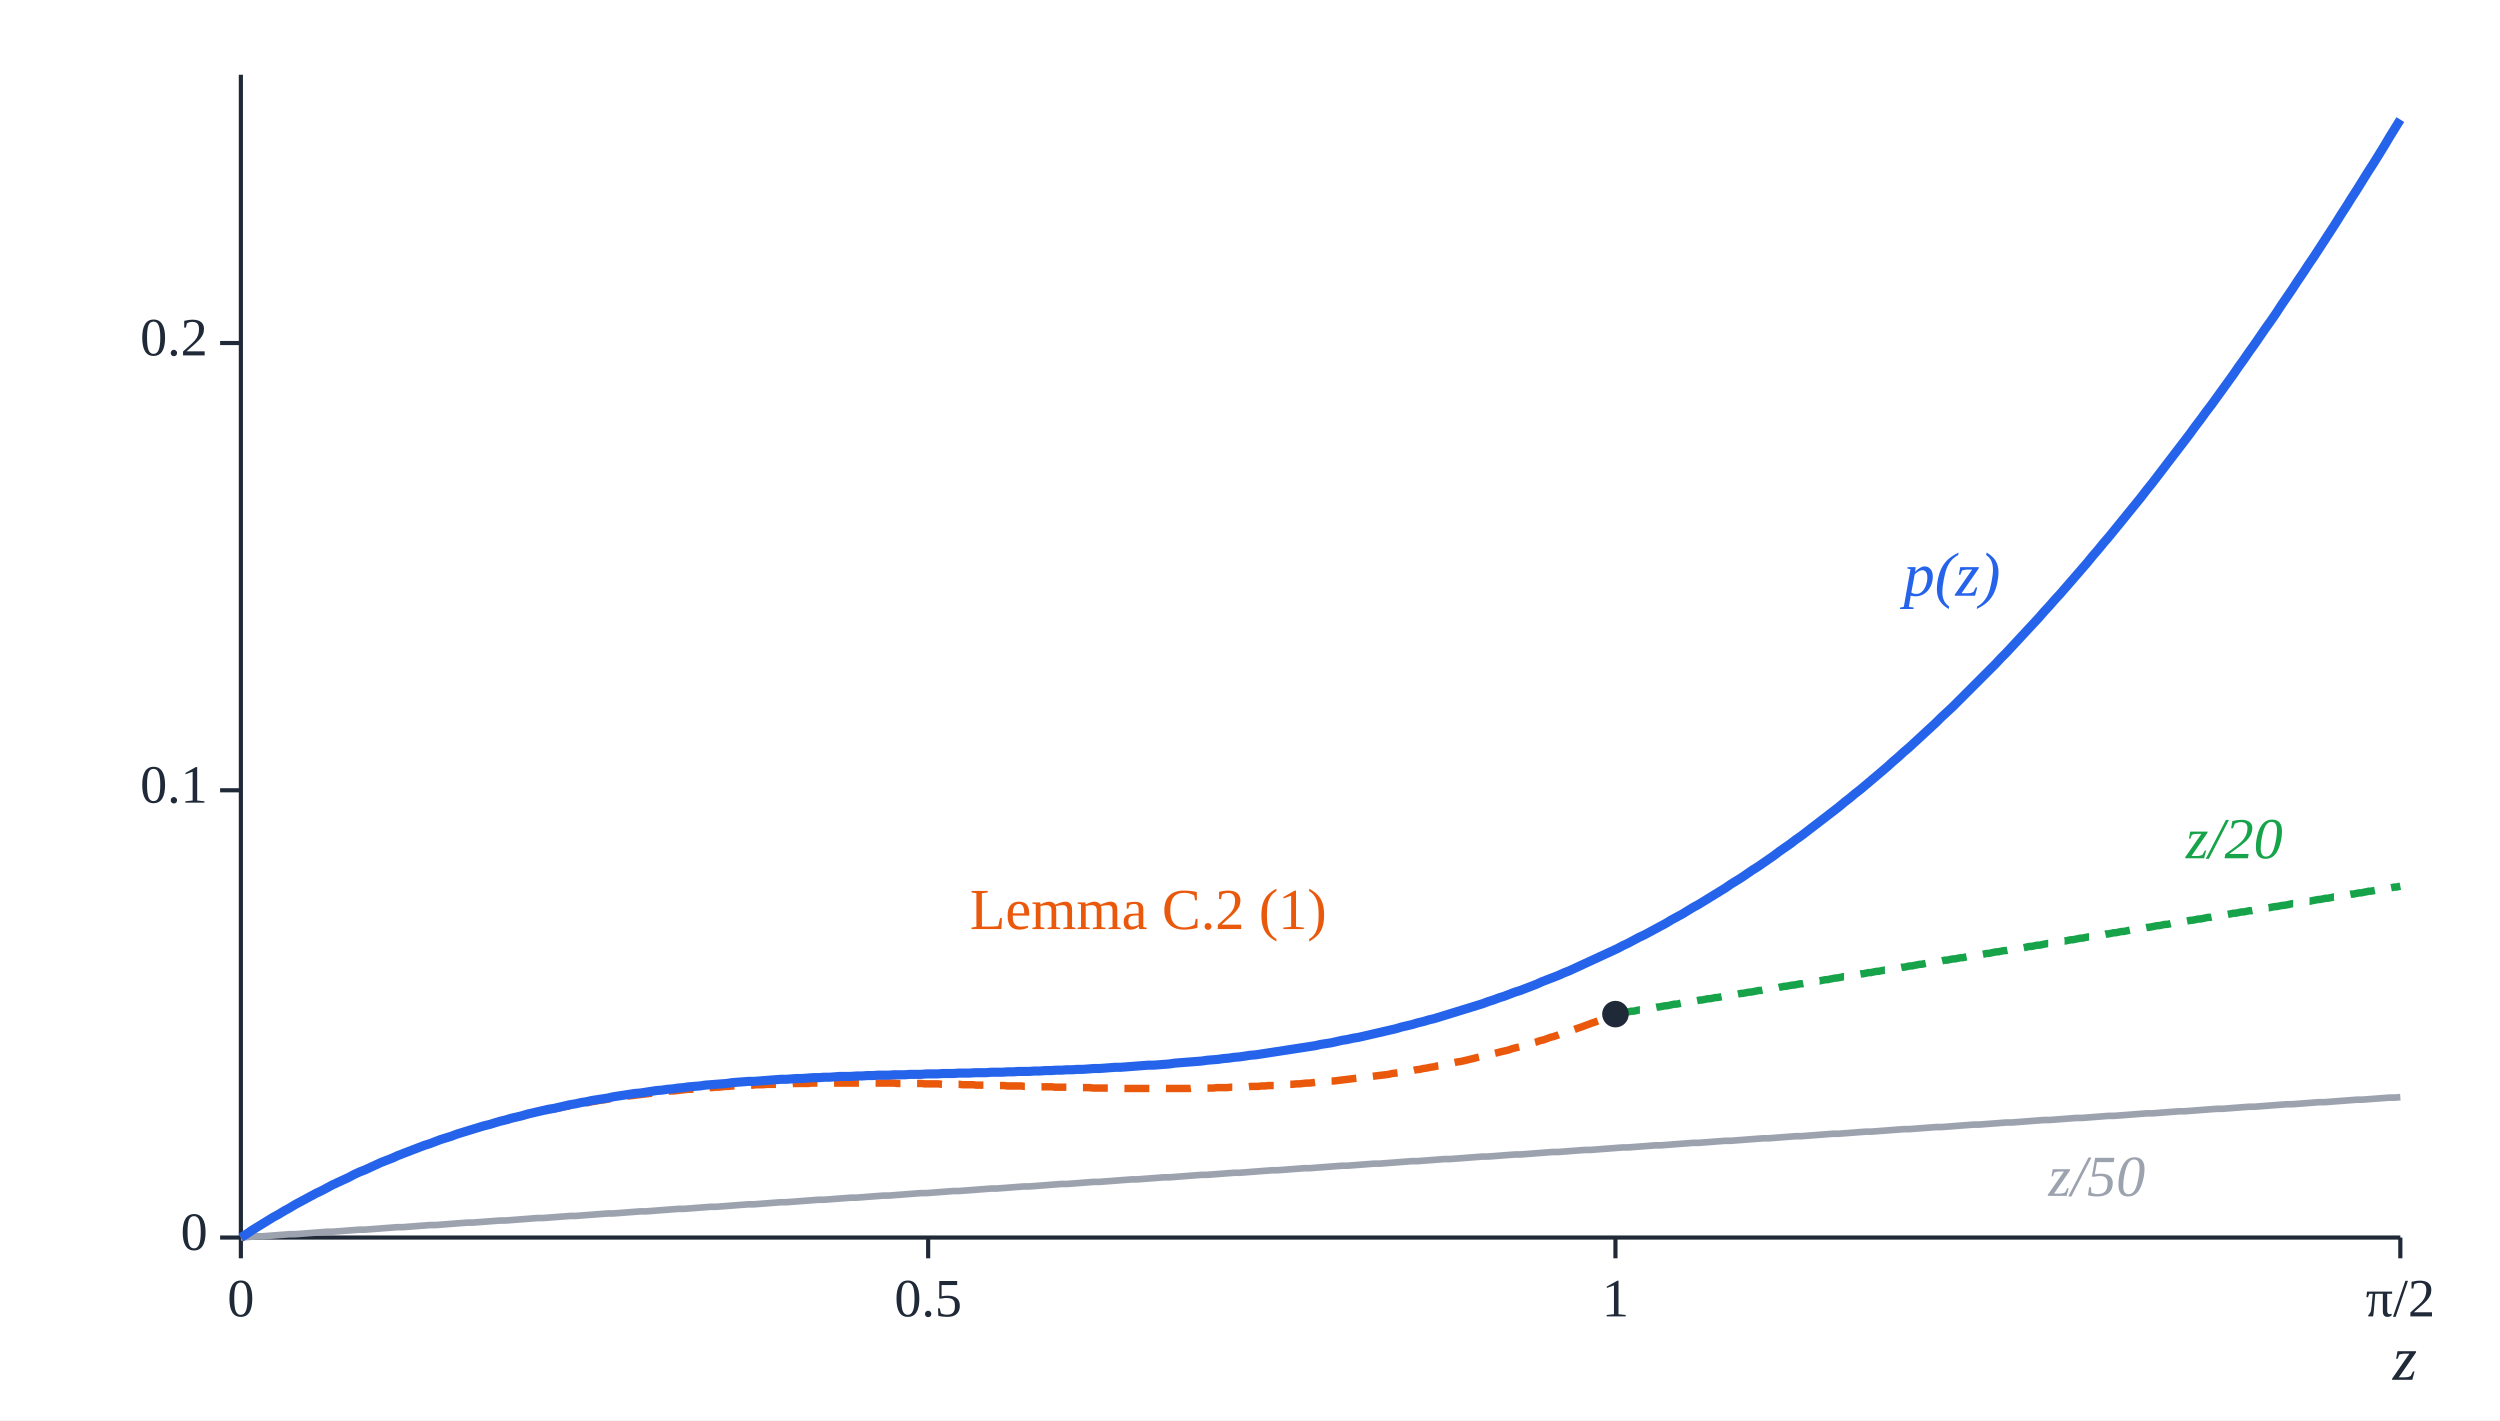
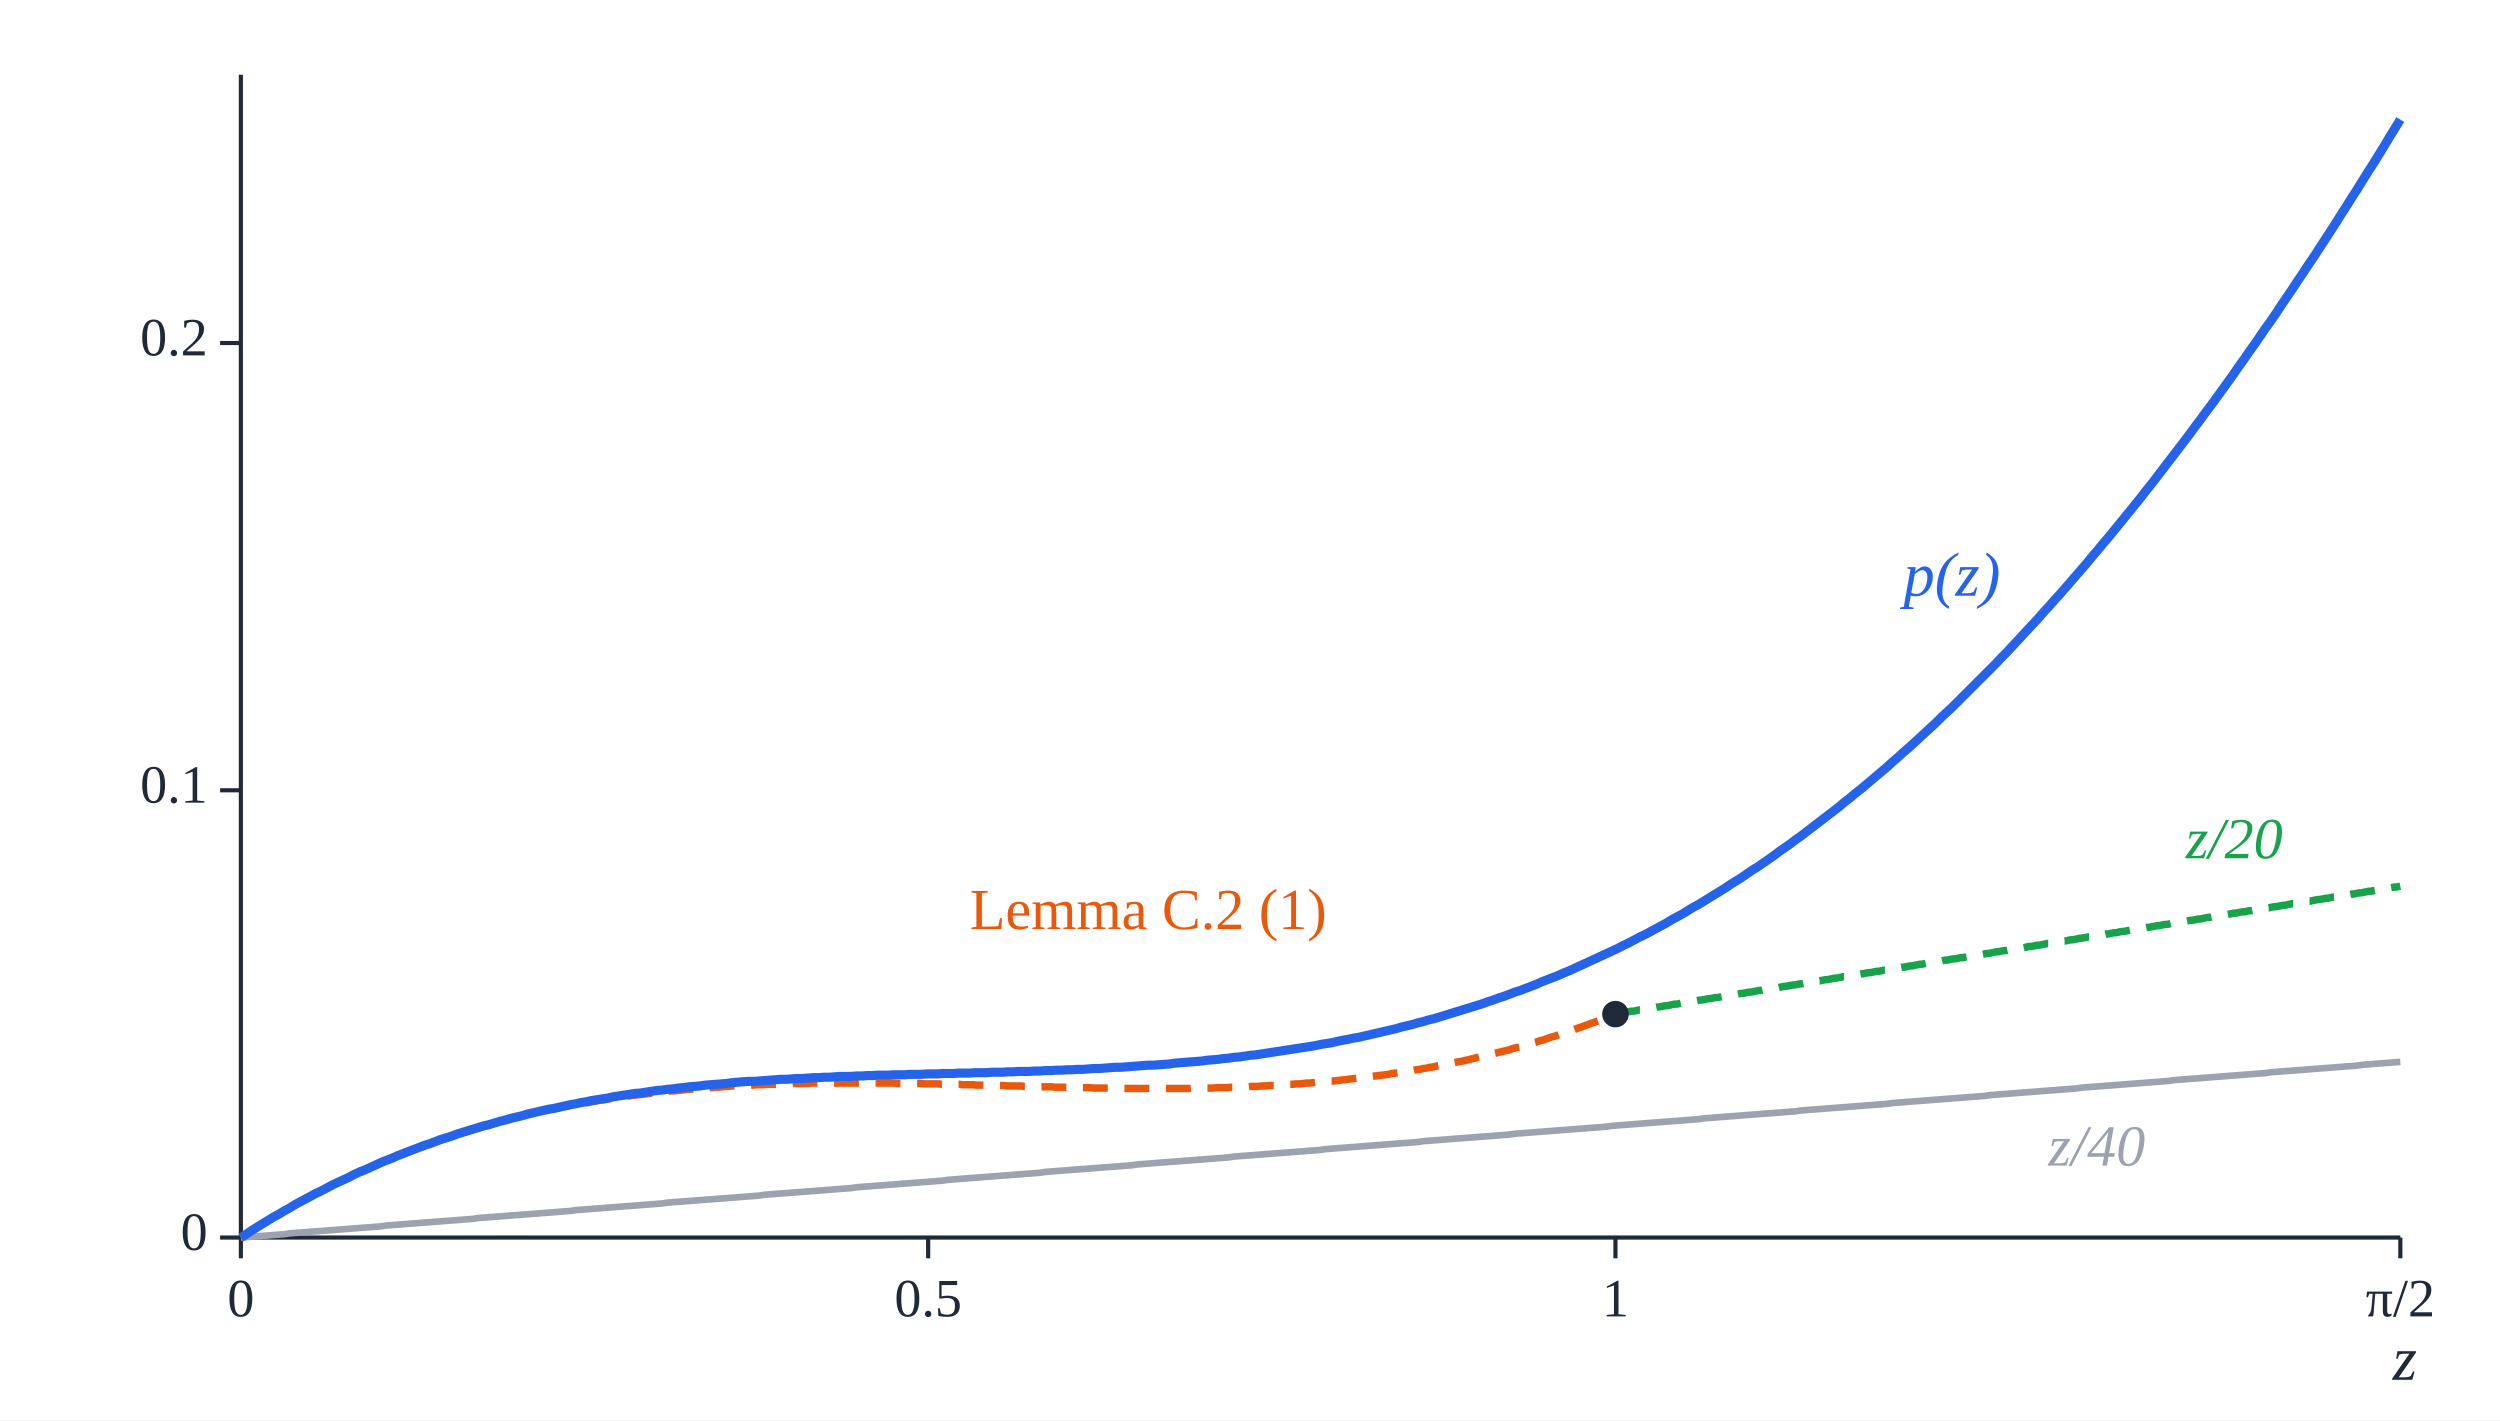
- <svg xmlns="http://www.w3.org/2000/svg" width="602" height="342" viewBox="0 0 602 342" role="img" aria-label="The turn profile p above the line z/50, with the lower bounds of the proof: the bound of part (1) on [0, 1] and the line z/20 on [1, pi/2], which meet at z = 1">
+ <svg xmlns="http://www.w3.org/2000/svg" width="602" height="342" viewBox="0 0 602 342" role="img" aria-label="The turn profile p above the line z/40, with the lower bounds of the proof: the bound of part (1) on [0, 1] and the line z/20 on [1, pi/2], which meet at z = 1">
  <defs>
    <marker id="arrow" viewBox="0 0 10 10" refX="9" refY="5" markerUnits="userSpaceOnUse" markerWidth="11" markerHeight="11" orient="auto-start-reverse">
      <path d="M 0 0 L 10 5 L 0 10 z" fill="#1f2937" />
    </marker>
  </defs>
  <rect width="100%" height="100%" fill="#ffffff" />
  <line x1="58.0" y1="298.0" x2="578.0" y2="298.0" stroke="#1f2937" stroke-width="1" />
  <line x1="58.0" y1="298.0" x2="58.0" y2="18.0" stroke="#1f2937" stroke-width="1" />
  <line x1="58.0" y1="298.0" x2="58.0" y2="303.0" stroke="#1f2937" stroke-width="1" />
  <text x="58.0" y="314.0" font-size="13" font-family="Georgia, 'Times New Roman', serif" fill="#1f2937" text-anchor="middle" dominant-baseline="middle">0</text>
  <line x1="223.5" y1="298.0" x2="223.5" y2="303.0" stroke="#1f2937" stroke-width="1" />
  <text x="223.5" y="314.0" font-size="13" font-family="Georgia, 'Times New Roman', serif" fill="#1f2937" text-anchor="middle" dominant-baseline="middle">0.5</text>
  <line x1="389.0" y1="298.0" x2="389.0" y2="303.0" stroke="#1f2937" stroke-width="1" />
  <text x="389.0" y="314.0" font-size="13" font-family="Georgia, 'Times New Roman', serif" fill="#1f2937" text-anchor="middle" dominant-baseline="middle">1</text>
  <line x1="578.0" y1="298.0" x2="578.0" y2="303.0" stroke="#1f2937" stroke-width="1" />
  <text x="578.0" y="314.0" font-size="13" font-family="Georgia, 'Times New Roman', serif" fill="#1f2937" text-anchor="middle" dominant-baseline="middle">π/2</text>
  <line x1="58.0" y1="298.0" x2="53.0" y2="298.0" stroke="#1f2937" stroke-width="1" />
  <text x="50.0" y="298.0" font-size="13" font-family="Georgia, 'Times New Roman', serif" fill="#1f2937" text-anchor="end" dominant-baseline="middle">0</text>
  <line x1="58.0" y1="190.3" x2="53.0" y2="190.3" stroke="#1f2937" stroke-width="1" />
  <text x="50.0" y="190.3" font-size="13" font-family="Georgia, 'Times New Roman', serif" fill="#1f2937" text-anchor="end" dominant-baseline="middle">0.1</text>
  <line x1="58.0" y1="82.6" x2="53.0" y2="82.6" stroke="#1f2937" stroke-width="1" />
  <text x="50.0" y="82.6" font-size="13" font-family="Georgia, 'Times New Roman', serif" fill="#1f2937" text-anchor="end" dominant-baseline="middle">0.2</text>
  <text x="582.0" y="328.0" font-size="15" font-family="Georgia, 'Times New Roman', serif" fill="#1f2937" text-anchor="end" dominant-baseline="middle" font-style="italic">z</text>
-   <polyline points="58.0,298.0 59.3,297.9 60.6,297.8 61.9,297.7 63.2,297.7 64.5,297.6 65.8,297.5 67.1,297.4 68.4,297.3 69.7,297.2 71.0,297.2 72.3,297.1 73.6,297.0 74.9,296.9 76.2,296.8 77.5,296.7 78.8,296.6 80.1,296.6 81.4,296.5 82.7,296.4 84.0,296.3 85.3,296.2 86.6,296.1 87.9,296.1 89.2,296.0 90.5,295.9 91.8,295.8 93.1,295.7 94.4,295.6 95.7,295.5 97.0,295.5 98.3,295.4 99.6,295.3 100.9,295.2 102.2,295.1 103.5,295.0 104.8,295.0 106.1,294.9 107.4,294.8 108.7,294.7 110.0,294.6 111.3,294.5 112.6,294.4 113.9,294.4 115.2,294.3 116.5,294.2 117.8,294.1 119.1,294.0 120.4,293.9 121.7,293.9 123.0,293.8 124.3,293.7 125.6,293.6 126.9,293.5 128.2,293.4 129.5,293.3 130.8,293.3 132.1,293.2 133.4,293.1 134.7,293.0 136.0,292.9 137.3,292.8 138.6,292.8 139.9,292.7 141.2,292.6 142.5,292.5 143.8,292.4 145.1,292.3 146.4,292.2 147.7,292.2 149.0,292.1 150.3,292.0 151.6,291.9 152.9,291.8 154.2,291.7 155.5,291.7 156.8,291.6 158.1,291.5 159.4,291.4 160.7,291.3 162.0,291.2 163.3,291.1 164.6,291.1 165.9,291.0 167.2,290.9 168.5,290.8 169.8,290.7 171.1,290.6 172.4,290.6 173.7,290.5 175.0,290.4 176.3,290.3 177.6,290.2 178.9,290.1 180.2,290.0 181.5,290.0 182.8,289.9 184.1,289.8 185.4,289.7 186.7,289.6 188.0,289.5 189.3,289.5 190.6,289.4 191.9,289.3 193.2,289.2 194.5,289.1 195.8,289.0 197.1,288.9 198.4,288.9 199.7,288.8 201.0,288.7 202.3,288.6 203.6,288.5 204.9,288.4 206.2,288.4 207.5,288.3 208.8,288.2 210.1,288.1 211.4,288.0 212.7,287.9 214.0,287.9 215.3,287.8 216.6,287.7 217.9,287.6 219.2,287.5 220.5,287.4 221.8,287.3 223.1,287.3 224.4,287.2 225.7,287.1 227.0,287.0 228.3,286.9 229.6,286.8 230.9,286.8 232.2,286.7 233.5,286.6 234.8,286.5 236.1,286.4 237.4,286.3 238.7,286.2 240.0,286.2 241.3,286.1 242.6,286.0 243.9,285.9 245.2,285.8 246.5,285.7 247.8,285.7 249.1,285.6 250.4,285.5 251.7,285.4 253.0,285.3 254.3,285.2 255.6,285.1 256.9,285.1 258.2,285.0 259.5,284.9 260.8,284.8 262.1,284.7 263.4,284.6 264.7,284.6 266.0,284.5 267.3,284.4 268.6,284.3 269.9,284.2 271.2,284.1 272.5,284.0 273.8,284.0 275.1,283.9 276.4,283.8 277.7,283.7 279.0,283.6 280.3,283.5 281.6,283.5 282.9,283.4 284.2,283.3 285.5,283.2 286.8,283.1 288.1,283.0 289.4,282.9 290.7,282.9 292.0,282.8 293.3,282.7 294.6,282.6 295.9,282.5 297.2,282.4 298.5,282.4 299.8,282.3 301.1,282.2 302.4,282.1 303.7,282.0 305.0,281.9 306.3,281.8 307.6,281.8 308.9,281.7 310.2,281.6 311.5,281.5 312.8,281.4 314.1,281.3 315.4,281.3 316.7,281.2 318.0,281.1 319.3,281.0 320.6,280.9 321.9,280.8 323.2,280.7 324.5,280.7 325.8,280.6 327.1,280.5 328.4,280.4 329.7,280.3 331.0,280.2 332.3,280.2 333.6,280.1 334.9,280.0 336.2,279.9 337.5,279.8 338.8,279.7 340.1,279.6 341.4,279.6 342.7,279.5 344.0,279.4 345.3,279.3 346.6,279.2 347.9,279.1 349.2,279.1 350.5,279.0 351.8,278.9 353.1,278.8 354.4,278.7 355.7,278.6 357.0,278.5 358.3,278.5 359.6,278.4 360.9,278.3 362.2,278.2 363.5,278.1 364.8,278.0 366.1,278.0 367.4,277.9 368.7,277.8 370.0,277.7 371.3,277.6 372.6,277.5 373.9,277.4 375.2,277.4 376.5,277.3 377.8,277.2 379.1,277.1 380.4,277.0 381.7,276.9 383.0,276.9 384.3,276.8 385.6,276.7 386.9,276.6 388.2,276.5 389.5,276.4 390.8,276.3 392.1,276.3 393.4,276.2 394.7,276.1 396.0,276.0 397.3,275.9 398.6,275.8 399.9,275.8 401.2,275.7 402.5,275.6 403.8,275.5 405.1,275.4 406.4,275.3 407.7,275.2 409.0,275.2 410.3,275.1 411.6,275.0 412.9,274.9 414.2,274.8 415.5,274.7 416.8,274.7 418.1,274.6 419.4,274.5 420.7,274.4 422.0,274.3 423.3,274.2 424.6,274.1 425.9,274.1 427.2,274.0 428.5,273.9 429.8,273.8 431.1,273.7 432.4,273.6 433.7,273.6 435.0,273.5 436.3,273.4 437.6,273.3 438.9,273.2 440.2,273.1 441.5,273.0 442.8,273.0 444.1,272.9 445.4,272.8 446.7,272.7 448.0,272.6 449.3,272.5 450.6,272.5 451.9,272.4 453.2,272.3 454.5,272.2 455.8,272.1 457.1,272.0 458.4,271.9 459.7,271.9 461.0,271.8 462.3,271.7 463.6,271.6 464.9,271.5 466.2,271.4 467.5,271.4 468.8,271.3 470.1,271.2 471.4,271.1 472.7,271.0 474.0,270.9 475.3,270.8 476.6,270.8 477.9,270.7 479.2,270.6 480.5,270.5 481.8,270.4 483.1,270.3 484.4,270.3 485.7,270.2 487.0,270.1 488.3,270.0 489.6,269.9 490.9,269.8 492.2,269.7 493.5,269.7 494.8,269.6 496.1,269.5 497.4,269.4 498.7,269.3 500.0,269.2 501.3,269.2 502.6,269.1 503.9,269.0 505.2,268.9 506.5,268.8 507.8,268.7 509.1,268.7 510.4,268.6 511.7,268.5 513.0,268.4 514.3,268.3 515.6,268.2 516.9,268.1 518.2,268.1 519.5,268.0 520.8,267.9 522.1,267.8 523.4,267.7 524.7,267.6 526.0,267.6 527.3,267.5 528.6,267.4 529.9,267.3 531.2,267.2 532.5,267.1 533.8,267.0 535.1,267.0 536.4,266.9 537.7,266.8 539.0,266.7 540.3,266.6 541.6,266.5 542.9,266.5 544.2,266.4 545.5,266.3 546.8,266.2 548.1,266.1 549.4,266.0 550.7,265.9 552.0,265.9 553.3,265.8 554.6,265.7 555.9,265.6 557.2,265.5 558.5,265.4 559.8,265.4 561.1,265.3 562.4,265.2 563.7,265.1 565.0,265.0 566.3,264.9 567.6,264.8 568.9,264.8 570.2,264.7 571.5,264.6 572.8,264.5 574.1,264.4 575.4,264.3 576.7,264.3 578.0,264.2" fill="none" stroke="#9ca3af" stroke-width="1.6" stroke-linejoin="round" />
+   <polyline points="58.0,298.0 59.3,297.9 60.6,297.8 61.9,297.7 63.2,297.6 64.5,297.5 65.8,297.4 67.1,297.3 68.4,297.2 69.7,297.0 71.0,296.9 72.3,296.8 73.6,296.7 74.9,296.6 76.2,296.5 77.5,296.4 78.8,296.3 80.1,296.2 81.4,296.1 82.7,296.0 84.0,295.9 85.3,295.8 86.6,295.7 87.9,295.6 89.2,295.5 90.5,295.4 91.8,295.3 93.1,295.1 94.4,295.0 95.7,294.9 97.0,294.8 98.3,294.7 99.6,294.6 100.9,294.5 102.2,294.4 103.5,294.3 104.8,294.2 106.1,294.1 107.4,294.0 108.7,293.9 110.0,293.8 111.3,293.7 112.6,293.6 113.9,293.5 115.2,293.3 116.5,293.2 117.8,293.1 119.1,293.0 120.4,292.9 121.7,292.8 123.0,292.7 124.3,292.6 125.6,292.5 126.9,292.4 128.2,292.3 129.5,292.2 130.8,292.1 132.1,292.0 133.4,291.9 134.7,291.8 136.0,291.7 137.3,291.6 138.6,291.4 139.9,291.3 141.2,291.2 142.5,291.1 143.8,291.0 145.1,290.9 146.4,290.8 147.7,290.7 149.0,290.6 150.3,290.5 151.6,290.4 152.9,290.3 154.2,290.2 155.5,290.1 156.8,290.0 158.1,289.9 159.4,289.8 160.7,289.6 162.0,289.5 163.3,289.4 164.6,289.3 165.9,289.2 167.2,289.1 168.5,289.0 169.8,288.9 171.1,288.8 172.4,288.7 173.7,288.6 175.0,288.5 176.3,288.4 177.6,288.3 178.9,288.2 180.2,288.1 181.5,288.0 182.8,287.9 184.1,287.7 185.4,287.6 186.7,287.5 188.0,287.4 189.3,287.3 190.6,287.2 191.9,287.1 193.2,287.0 194.5,286.9 195.8,286.8 197.1,286.7 198.4,286.6 199.7,286.5 201.0,286.4 202.3,286.3 203.6,286.2 204.9,286.1 206.2,285.9 207.5,285.8 208.8,285.7 210.1,285.6 211.4,285.5 212.7,285.4 214.0,285.3 215.3,285.2 216.6,285.1 217.9,285.0 219.2,284.9 220.5,284.8 221.8,284.7 223.1,284.6 224.4,284.5 225.7,284.4 227.0,284.3 228.3,284.1 229.6,284.0 230.9,283.9 232.2,283.8 233.5,283.7 234.8,283.6 236.1,283.5 237.4,283.4 238.7,283.3 240.0,283.2 241.3,283.1 242.6,283.0 243.9,282.9 245.2,282.8 246.5,282.7 247.8,282.6 249.1,282.5 250.4,282.4 251.7,282.2 253.0,282.1 254.3,282.0 255.6,281.9 256.9,281.8 258.2,281.7 259.5,281.6 260.8,281.5 262.1,281.4 263.4,281.3 264.7,281.2 266.0,281.1 267.3,281.0 268.6,280.9 269.9,280.8 271.2,280.7 272.5,280.6 273.8,280.4 275.1,280.3 276.4,280.2 277.7,280.1 279.0,280.0 280.3,279.9 281.6,279.8 282.9,279.7 284.2,279.6 285.5,279.5 286.8,279.4 288.1,279.3 289.4,279.2 290.7,279.1 292.0,279.0 293.3,278.9 294.6,278.8 295.9,278.7 297.2,278.5 298.5,278.4 299.8,278.3 301.1,278.2 302.4,278.1 303.7,278.0 305.0,277.9 306.3,277.8 307.6,277.7 308.9,277.6 310.2,277.5 311.5,277.4 312.8,277.3 314.1,277.2 315.4,277.1 316.7,277.0 318.0,276.9 319.3,276.7 320.6,276.6 321.9,276.5 323.2,276.4 324.5,276.3 325.8,276.2 327.1,276.1 328.4,276.0 329.7,275.9 331.0,275.8 332.3,275.7 333.6,275.6 334.9,275.5 336.2,275.4 337.5,275.3 338.8,275.2 340.1,275.1 341.4,275.0 342.7,274.8 344.0,274.7 345.3,274.6 346.6,274.5 347.9,274.4 349.2,274.3 350.5,274.2 351.8,274.1 353.1,274.0 354.4,273.9 355.7,273.8 357.0,273.7 358.3,273.6 359.6,273.5 360.9,273.4 362.2,273.3 363.5,273.2 364.8,273.0 366.1,272.9 367.4,272.8 368.7,272.7 370.0,272.6 371.3,272.5 372.6,272.4 373.9,272.3 375.2,272.2 376.5,272.1 377.8,272.0 379.1,271.9 380.4,271.8 381.7,271.7 383.0,271.6 384.3,271.5 385.6,271.4 386.9,271.3 388.2,271.1 389.5,271.0 390.8,270.9 392.1,270.8 393.4,270.7 394.7,270.6 396.0,270.5 397.3,270.4 398.6,270.3 399.9,270.2 401.2,270.1 402.5,270.0 403.8,269.9 405.1,269.8 406.4,269.7 407.7,269.6 409.0,269.5 410.3,269.3 411.6,269.2 412.9,269.1 414.2,269.0 415.5,268.9 416.8,268.8 418.1,268.7 419.4,268.6 420.7,268.5 422.0,268.4 423.3,268.3 424.6,268.2 425.9,268.1 427.2,268.0 428.5,267.9 429.8,267.8 431.1,267.7 432.4,267.6 433.7,267.4 435.0,267.3 436.3,267.2 437.6,267.1 438.9,267.0 440.2,266.9 441.5,266.8 442.8,266.7 444.1,266.6 445.4,266.5 446.7,266.4 448.0,266.3 449.3,266.2 450.6,266.1 451.9,266.0 453.2,265.9 454.5,265.8 455.8,265.6 457.1,265.5 458.4,265.4 459.7,265.3 461.0,265.2 462.3,265.1 463.6,265.0 464.9,264.9 466.2,264.8 467.5,264.7 468.8,264.6 470.1,264.5 471.4,264.4 472.7,264.3 474.0,264.2 475.3,264.1 476.6,264.0 477.9,263.9 479.2,263.7 480.5,263.6 481.8,263.5 483.1,263.4 484.4,263.3 485.7,263.2 487.0,263.1 488.3,263.0 489.6,262.9 490.9,262.8 492.2,262.7 493.5,262.6 494.8,262.5 496.1,262.4 497.4,262.3 498.7,262.2 500.0,262.1 501.3,261.9 502.6,261.8 503.9,261.7 505.2,261.6 506.5,261.5 507.8,261.4 509.1,261.3 510.4,261.2 511.7,261.1 513.0,261.0 514.3,260.9 515.6,260.8 516.9,260.7 518.2,260.6 519.5,260.5 520.8,260.4 522.1,260.3 523.4,260.1 524.7,260.0 526.0,259.9 527.3,259.8 528.6,259.7 529.9,259.6 531.2,259.5 532.5,259.4 533.8,259.3 535.1,259.2 536.4,259.1 537.7,259.0 539.0,258.9 540.3,258.8 541.6,258.7 542.9,258.6 544.2,258.5 545.5,258.4 546.8,258.2 548.1,258.1 549.4,258.0 550.7,257.9 552.0,257.8 553.3,257.7 554.6,257.6 555.9,257.5 557.2,257.4 558.5,257.3 559.8,257.2 561.1,257.1 562.4,257.0 563.7,256.9 565.0,256.8 566.3,256.7 567.6,256.6 568.9,256.4 570.2,256.3 571.5,256.2 572.8,256.1 574.1,256.0 575.4,255.9 576.7,255.8 578.0,255.7" fill="none" stroke="#9ca3af" stroke-width="1.6" stroke-linejoin="round" />
  <polyline points="58.0,298.0 58.8,297.5 59.7,296.9 60.5,296.4 61.3,295.9 62.1,295.4 63.0,294.9 63.8,294.4 64.6,293.9 65.4,293.4 66.3,292.9 67.1,292.4 67.9,291.9 68.8,291.4 69.6,290.9 70.4,290.5 71.2,290.0 72.1,289.6 72.9,289.1 73.7,288.7 74.6,288.2 75.4,287.8 76.2,287.3 77.0,286.9 77.9,286.5 78.7,286.1 79.5,285.6 80.3,285.2 81.2,284.8 82.0,284.4 82.8,284.0 83.7,283.6 84.5,283.2 85.3,282.8 86.1,282.5 87.0,282.1 87.8,281.7 88.6,281.3 89.4,281.0 90.3,280.6 91.1,280.3 91.9,279.9 92.8,279.6 93.6,279.2 94.4,278.9 95.2,278.5 96.1,278.2 96.9,277.9 97.7,277.6 98.6,277.2 99.4,276.9 100.2,276.6 101.0,276.3 101.9,276.0 102.7,275.7 103.5,275.4 104.3,275.1 105.2,274.8 106.0,274.5 106.8,274.2 107.7,274.0 108.5,273.7 109.3,273.4 110.1,273.1 111.0,272.9 111.8,272.6 112.6,272.4 113.4,272.1 114.3,271.9 115.1,271.6 115.9,271.4 116.8,271.1 117.6,270.9 118.4,270.7 119.2,270.4 120.1,270.2 120.9,270.0 121.7,269.8 122.6,269.6 123.4,269.3 124.2,269.1 125.0,268.9 125.9,268.7 126.7,268.5 127.5,268.3 128.3,268.1 129.2,268.0 130.0,267.8 130.8,267.6 131.7,267.4 132.5,267.2 133.3,267.0 134.1,266.9 135.0,266.7 135.8,266.5 136.6,266.4 137.5,266.2 138.3,266.1 139.1,265.9 139.9,265.8 140.8,265.6 141.6,265.5 142.4,265.3 143.2,265.2 144.1,265.0 144.9,264.9 145.7,264.8 146.6,264.6 147.4,264.5 148.2,264.4 149.0,264.3 149.9,264.2 150.7,264.0 151.5,263.9 152.3,263.8 153.2,263.7 154.0,263.6 154.8,263.5 155.7,263.4 156.5,263.3 157.3,263.2 158.1,263.1 159.0,263.0 159.8,262.9 160.6,262.8 161.5,262.7 162.3,262.7 163.1,262.6 163.9,262.5 164.8,262.4 165.6,262.3 166.4,262.3 167.2,262.2 168.1,262.1 168.9,262.1 169.7,262.0 170.6,261.9 171.4,261.9 172.2,261.8 173.0,261.8 173.9,261.7 174.7,261.6 175.5,261.6 176.3,261.5 177.2,261.5 178.0,261.4 178.8,261.4 179.7,261.4 180.5,261.3 181.3,261.3 182.1,261.2 183.0,261.2 183.8,261.2 184.6,261.1 185.5,261.1 186.3,261.1 187.1,261.1 187.9,261.0 188.8,261.0 189.6,261.0 190.4,261.0 191.2,260.9 192.1,260.9 192.9,260.9 193.7,260.9 194.6,260.9 195.4,260.8 196.2,260.8 197.0,260.8 197.9,260.8 198.7,260.8 199.5,260.8 200.3,260.8 201.2,260.8 202.0,260.8 202.8,260.8 203.7,260.8 204.5,260.8 205.3,260.8 206.1,260.8 207.0,260.8 207.8,260.8 208.6,260.8 209.5,260.8 210.3,260.8 211.1,260.8 211.9,260.8 212.8,260.8 213.6,260.8 214.4,260.8 215.2,260.8 216.1,260.9 216.9,260.9 217.7,260.9 218.6,260.9 219.4,260.9 220.2,260.9 221.0,260.9 221.9,260.9 222.7,261.0 223.5,261.0 224.3,261.0 225.2,261.0 226.0,261.0 226.8,261.1 227.7,261.1 228.5,261.1 229.3,261.1 230.1,261.1 231.0,261.1 231.8,261.2 232.6,261.2 233.5,261.2 234.3,261.2 235.1,261.3 235.9,261.3 236.8,261.3 237.6,261.3 238.4,261.3 239.2,261.4 240.1,261.4 240.9,261.4 241.7,261.4 242.6,261.5 243.4,261.5 244.2,261.5 245.0,261.5 245.9,261.5 246.7,261.6 247.5,261.6 248.3,261.6 249.2,261.6 250.0,261.7 250.8,261.7 251.7,261.7 252.5,261.7 253.3,261.7 254.1,261.8 255.0,261.8 255.8,261.8 256.6,261.8 257.5,261.8 258.3,261.9 259.1,261.9 259.9,261.9 260.8,261.9 261.6,261.9 262.4,261.9 263.2,262.0 264.1,262.0 264.9,262.0 265.7,262.0 266.6,262.0 267.4,262.0 268.2,262.0 269.0,262.0 269.9,262.0 270.7,262.1 271.5,262.1 272.3,262.1 273.2,262.1 274.0,262.1 274.8,262.1 275.7,262.1 276.5,262.1 277.3,262.1 278.1,262.1 279.0,262.1 279.8,262.1 280.6,262.1 281.5,262.1 282.3,262.1 283.1,262.1 283.9,262.1 284.8,262.1 285.6,262.1 286.4,262.1 287.2,262.0 288.1,262.0 288.9,262.0 289.7,262.0 290.6,262.0 291.4,262.0 292.2,262.0 293.0,261.9 293.9,261.9 294.7,261.9 295.5,261.9 296.4,261.8 297.2,261.8 298.0,261.8 298.8,261.7 299.7,261.7 300.5,261.7 301.3,261.6 302.1,261.6 303.0,261.6 303.8,261.5 304.6,261.5 305.5,261.4 306.3,261.4 307.1,261.4 307.9,261.3 308.8,261.3 309.6,261.2 310.4,261.1 311.2,261.1 312.1,261.0 312.9,261.0 313.7,260.9 314.6,260.8 315.4,260.8 316.2,260.7 317.0,260.6 317.9,260.6 318.7,260.5 319.5,260.4 320.4,260.3 321.2,260.3 322.0,260.2 322.8,260.1 323.7,260.0 324.5,259.9 325.3,259.8 326.1,259.7 327.0,259.6 327.8,259.5 328.6,259.4 329.5,259.3 330.3,259.2 331.1,259.1 331.9,259.0 332.8,258.9 333.6,258.8 334.4,258.7 335.2,258.5 336.1,258.4 336.9,258.3 337.7,258.2 338.6,258.0 339.4,257.9 340.2,257.8 341.0,257.6 341.9,257.5 342.7,257.3 343.5,257.2 344.4,257.0 345.2,256.9 346.0,256.7 346.8,256.6 347.7,256.4 348.5,256.2 349.3,256.1 350.1,255.9 351.0,255.7 351.8,255.6 352.6,255.4 353.5,255.2 354.3,255.0 355.1,254.8 355.9,254.6 356.8,254.4 357.6,254.2 358.4,254.0 359.2,253.8 360.1,253.6 360.9,253.4 361.7,253.2 362.6,253.0 363.4,252.8 364.2,252.5 365.0,252.3 365.9,252.1 366.7,251.8 367.5,251.6 368.4,251.4 369.2,251.1 370.0,250.9 370.8,250.6 371.7,250.4 372.5,250.1 373.3,249.8 374.1,249.6 375.0,249.3 375.8,249.0 376.6,248.8 377.5,248.5 378.3,248.2 379.1,247.9 379.9,247.6 380.8,247.3 381.6,247.0 382.4,246.7 383.2,246.4 384.1,246.1 384.9,245.8 385.7,245.5 386.6,245.1 387.4,244.8 388.2,244.5 389.0,244.2" fill="none" stroke="#ea580c" stroke-width="1.8" stroke-linejoin="round" stroke-dasharray="6 4" />
  <polyline points="389.0,244.2 389.5,244.1 390.0,244.0 390.5,243.9 390.9,243.8 391.4,243.8 391.9,243.7 392.3,243.6 392.8,243.5 393.3,243.5 393.8,243.4 394.2,243.3 394.7,243.2 395.2,243.2 395.7,243.1 396.1,243.0 396.6,242.9 397.1,242.8 397.5,242.8 398.0,242.7 398.5,242.6 399.0,242.5 399.4,242.5 399.9,242.4 400.4,242.3 400.9,242.2 401.3,242.2 401.8,242.1 402.3,242.0 402.7,241.9 403.2,241.8 403.7,241.8 404.2,241.7 404.6,241.6 405.1,241.5 405.6,241.5 406.0,241.4 406.5,241.3 407.0,241.2 407.5,241.2 407.9,241.1 408.4,241.0 408.9,240.9 409.4,240.8 409.8,240.8 410.3,240.7 410.8,240.6 411.2,240.5 411.7,240.5 412.2,240.4 412.7,240.3 413.1,240.2 413.6,240.2 414.1,240.1 414.6,240.0 415.0,239.9 415.5,239.9 416.0,239.8 416.4,239.7 416.9,239.6 417.4,239.5 417.9,239.5 418.3,239.4 418.8,239.3 419.3,239.2 419.7,239.2 420.2,239.1 420.7,239.0 421.2,238.9 421.6,238.9 422.1,238.8 422.6,238.7 423.1,238.6 423.5,238.5 424.0,238.5 424.5,238.4 424.9,238.3 425.4,238.2 425.9,238.2 426.4,238.1 426.8,238.0 427.3,237.9 427.8,237.9 428.3,237.8 428.7,237.7 429.2,237.6 429.7,237.5 430.1,237.5 430.6,237.4 431.1,237.3 431.6,237.2 432.0,237.2 432.5,237.1 433.0,237.0 433.4,236.9 433.9,236.9 434.4,236.8 434.9,236.7 435.3,236.6 435.8,236.5 436.3,236.5 436.8,236.4 437.2,236.3 437.7,236.2 438.2,236.2 438.6,236.1 439.1,236.0 439.6,235.9 440.1,235.9 440.5,235.8 441.0,235.7 441.5,235.6 442.0,235.5 442.4,235.5 442.9,235.4 443.4,235.3 443.8,235.2 444.3,235.2 444.8,235.1 445.3,235.0 445.7,234.9 446.2,234.9 446.7,234.8 447.1,234.7 447.6,234.6 448.1,234.5 448.6,234.5 449.0,234.4 449.5,234.3 450.0,234.2 450.5,234.2 450.9,234.1 451.4,234.0 451.9,233.9 452.3,233.9 452.8,233.8 453.3,233.7 453.8,233.6 454.2,233.6 454.7,233.5 455.2,233.4 455.6,233.3 456.1,233.2 456.6,233.2 457.1,233.1 457.5,233.0 458.0,232.9 458.5,232.9 459.0,232.8 459.4,232.7 459.9,232.6 460.4,232.6 460.8,232.5 461.3,232.4 461.8,232.3 462.3,232.2 462.7,232.2 463.2,232.1 463.7,232.0 464.2,231.9 464.6,231.9 465.1,231.8 465.6,231.7 466.0,231.6 466.5,231.6 467.0,231.5 467.5,231.4 467.9,231.3 468.4,231.2 468.9,231.2 469.3,231.1 469.8,231.0 470.3,230.9 470.8,230.9 471.2,230.8 471.7,230.7 472.2,230.6 472.7,230.6 473.1,230.5 473.6,230.4 474.1,230.3 474.5,230.2 475.0,230.2 475.5,230.1 476.0,230.0 476.4,229.9 476.9,229.9 477.4,229.8 477.9,229.7 478.3,229.6 478.8,229.6 479.3,229.5 479.7,229.4 480.2,229.3 480.7,229.2 481.2,229.2 481.6,229.1 482.1,229.0 482.6,228.9 483.0,228.9 483.5,228.8 484.0,228.7 484.5,228.6 484.9,228.6 485.4,228.5 485.9,228.4 486.4,228.3 486.8,228.2 487.3,228.2 487.8,228.1 488.2,228.0 488.7,227.9 489.2,227.9 489.7,227.8 490.1,227.7 490.6,227.6 491.1,227.6 491.6,227.5 492.0,227.4 492.5,227.3 493.0,227.2 493.4,227.2 493.9,227.1 494.4,227.0 494.9,226.9 495.3,226.9 495.8,226.8 496.3,226.7 496.7,226.6 497.2,226.6 497.7,226.5 498.2,226.4 498.6,226.3 499.1,226.3 499.6,226.2 500.1,226.1 500.5,226.0 501.0,225.9 501.5,225.9 501.9,225.8 502.4,225.7 502.9,225.6 503.4,225.6 503.8,225.5 504.3,225.4 504.8,225.3 505.3,225.3 505.7,225.2 506.2,225.1 506.7,225.0 507.1,224.9 507.6,224.9 508.1,224.8 508.6,224.7 509.0,224.6 509.5,224.6 510.0,224.5 510.4,224.4 510.9,224.3 511.4,224.3 511.9,224.2 512.3,224.1 512.8,224.0 513.3,223.9 513.8,223.9 514.2,223.8 514.7,223.7 515.2,223.6 515.6,223.6 516.1,223.5 516.6,223.4 517.1,223.3 517.5,223.3 518.0,223.2 518.5,223.1 519.0,223.0 519.4,222.9 519.9,222.9 520.4,222.8 520.8,222.7 521.3,222.6 521.8,222.6 522.3,222.5 522.7,222.4 523.2,222.3 523.7,222.3 524.1,222.2 524.6,222.1 525.1,222.0 525.6,221.9 526.0,221.9 526.5,221.8 527.0,221.7 527.5,221.6 527.9,221.6 528.4,221.5 528.9,221.4 529.3,221.3 529.8,221.3 530.3,221.2 530.8,221.1 531.2,221.0 531.7,220.9 532.2,220.9 532.7,220.8 533.1,220.7 533.6,220.6 534.1,220.6 534.5,220.5 535.0,220.4 535.5,220.3 536.0,220.3 536.4,220.2 536.9,220.1 537.4,220.0 537.8,219.9 538.3,219.9 538.8,219.8 539.3,219.7 539.7,219.6 540.2,219.6 540.7,219.5 541.2,219.4 541.6,219.3 542.1,219.3 542.6,219.2 543.0,219.1 543.5,219.0 544.0,219.0 544.5,218.9 544.9,218.8 545.4,218.7 545.9,218.6 546.3,218.6 546.8,218.5 547.3,218.4 547.8,218.3 548.2,218.3 548.7,218.2 549.2,218.1 549.7,218.0 550.1,218.0 550.6,217.9 551.1,217.8 551.5,217.7 552.0,217.6 552.5,217.6 553.0,217.5 553.4,217.4 553.9,217.3 554.4,217.3 554.9,217.2 555.3,217.1 555.8,217.0 556.3,217.0 556.7,216.9 557.2,216.8 557.7,216.7 558.2,216.6 558.6,216.6 559.1,216.5 559.6,216.4 560.0,216.3 560.5,216.3 561.0,216.2 561.5,216.1 561.9,216.0 562.4,216.0 562.9,215.9 563.4,215.8 563.8,215.7 564.3,215.6 564.8,215.6 565.2,215.5 565.7,215.4 566.2,215.3 566.7,215.3 567.1,215.2 567.6,215.1 568.1,215.0 568.6,215.0 569.0,214.9 569.5,214.8 570.0,214.7 570.4,214.6 570.9,214.6 571.4,214.5 571.9,214.4 572.3,214.3 572.8,214.3 573.3,214.2 573.7,214.1 574.2,214.0 574.7,214.0 575.2,213.9 575.6,213.8 576.1,213.7 576.6,213.6 577.1,213.6 577.5,213.5 578.0,213.4" fill="none" stroke="#16a34a" stroke-width="1.8" stroke-linejoin="round" stroke-dasharray="6 4" />
  <polyline points="58.0,298.0 59.3,297.2 60.6,296.3 61.9,295.5 63.2,294.7 64.5,293.9 65.8,293.1 67.1,292.4 68.4,291.6 69.7,290.9 71.0,290.1 72.3,289.4 73.6,288.7 74.9,288.0 76.2,287.3 77.5,286.7 78.8,286.0 80.1,285.3 81.4,284.7 82.7,284.1 84.0,283.5 85.3,282.8 86.6,282.2 87.9,281.7 89.2,281.1 90.5,280.5 91.8,279.9 93.1,279.4 94.4,278.9 95.7,278.3 97.0,277.8 98.3,277.3 99.6,276.8 100.9,276.3 102.2,275.8 103.5,275.4 104.8,274.9 106.1,274.4 107.4,274.0 108.7,273.6 110.0,273.1 111.3,272.7 112.6,272.3 113.9,271.9 115.2,271.5 116.5,271.1 117.8,270.8 119.1,270.4 120.4,270.0 121.7,269.7 123.0,269.3 124.3,269.0 125.6,268.7 126.9,268.3 128.2,268.0 129.5,267.7 130.8,267.4 132.1,267.1 133.4,266.9 134.7,266.6 136.0,266.3 137.3,266.0 138.6,265.8 139.9,265.5 141.2,265.3 142.5,265.0 143.8,264.8 145.1,264.6 146.4,264.4 147.7,264.1 149.0,263.9 150.3,263.7 151.6,263.5 152.9,263.3 154.2,263.2 155.5,263.0 156.8,262.8 158.1,262.6 159.4,262.5 160.7,262.3 162.0,262.2 163.3,262.0 164.6,261.9 165.9,261.7 167.2,261.6 168.5,261.5 169.8,261.3 171.1,261.2 172.4,261.1 173.7,261.0 175.0,260.9 176.3,260.7 177.6,260.6 178.9,260.5 180.2,260.4 181.5,260.4 182.8,260.3 184.1,260.2 185.4,260.1 186.7,260.0 188.0,259.9 189.3,259.9 190.6,259.8 191.9,259.7 193.2,259.7 194.5,259.6 195.8,259.5 197.1,259.5 198.4,259.4 199.7,259.4 201.0,259.3 202.3,259.2 203.6,259.2 204.9,259.2 206.2,259.1 207.5,259.1 208.8,259.0 210.1,259.0 211.4,258.9 212.7,258.9 214.0,258.9 215.3,258.8 216.6,258.8 217.9,258.8 219.2,258.7 220.5,258.7 221.8,258.7 223.1,258.6 224.4,258.6 225.7,258.6 227.0,258.5 228.3,258.5 229.6,258.5 230.9,258.4 232.2,258.4 233.5,258.4 234.8,258.3 236.1,258.3 237.4,258.3 238.7,258.2 240.0,258.2 241.3,258.2 242.6,258.1 243.9,258.1 245.2,258.0 246.5,258.0 247.8,258.0 249.1,257.9 250.4,257.9 251.7,257.8 253.0,257.8 254.3,257.7 255.6,257.7 256.9,257.6 258.2,257.6 259.5,257.5 260.8,257.5 262.1,257.4 263.4,257.3 264.7,257.3 266.0,257.2 267.3,257.1 268.6,257.0 269.9,257.0 271.2,256.9 272.5,256.8 273.8,256.7 275.1,256.6 276.4,256.5 277.7,256.5 279.0,256.4 280.3,256.3 281.6,256.2 282.9,256.0 284.2,255.9 285.5,255.8 286.8,255.7 288.1,255.6 289.4,255.5 290.7,255.3 292.0,255.2 293.3,255.1 294.6,254.9 295.9,254.8 297.2,254.6 298.5,254.5 299.8,254.3 301.1,254.1 302.4,254.0 303.7,253.8 305.0,253.6 306.3,253.4 307.6,253.2 308.9,253.0 310.2,252.8 311.5,252.6 312.8,252.4 314.1,252.2 315.4,252.0 316.7,251.8 318.0,251.5 319.3,251.3 320.6,251.1 321.9,250.8 323.2,250.5 324.5,250.3 325.8,250.0 327.1,249.8 328.4,249.5 329.7,249.2 331.0,248.9 332.3,248.6 333.6,248.3 334.9,248.0 336.2,247.7 337.5,247.3 338.8,247.0 340.1,246.7 341.4,246.3 342.7,246.0 344.0,245.6 345.3,245.3 346.6,244.9 347.9,244.5 349.2,244.1 350.5,243.7 351.8,243.3 353.1,242.9 354.4,242.5 355.7,242.1 357.0,241.7 358.3,241.2 359.6,240.8 360.9,240.3 362.2,239.9 363.5,239.4 364.8,238.9 366.1,238.5 367.4,238.0 368.7,237.5 370.0,237.0 371.3,236.4 372.6,235.9 373.9,235.4 375.2,234.9 376.5,234.3 377.8,233.8 379.1,233.2 380.4,232.6 381.7,232.0 383.0,231.4 384.3,230.8 385.6,230.2 386.9,229.6 388.2,229.0 389.5,228.4 390.8,227.7 392.1,227.1 393.4,226.4 394.7,225.7 396.0,225.1 397.3,224.4 398.6,223.7 399.9,223.0 401.2,222.3 402.5,221.5 403.8,220.8 405.1,220.1 406.4,219.3 407.7,218.5 409.0,217.8 410.3,217.0 411.6,216.2 412.9,215.4 414.2,214.6 415.5,213.8 416.8,212.9 418.1,212.1 419.4,211.3 420.7,210.4 422.0,209.5 423.3,208.7 424.6,207.8 425.9,206.9 427.2,206.0 428.5,205.0 429.8,204.1 431.1,203.2 432.4,202.2 433.7,201.3 435.0,200.3 436.3,199.3 437.6,198.3 438.9,197.3 440.2,196.3 441.5,195.3 442.8,194.3 444.1,193.2 445.4,192.2 446.7,191.1 448.0,190.1 449.3,189.0 450.6,187.9 451.9,186.8 453.2,185.7 454.5,184.6 455.8,183.4 457.1,182.3 458.4,181.1 459.7,180.0 461.0,178.8 462.3,177.6 463.6,176.4 464.9,175.2 466.2,174.0 467.5,172.7 468.8,171.5 470.1,170.3 471.4,169.0 472.7,167.7 474.0,166.4 475.3,165.1 476.6,163.8 477.9,162.5 479.2,161.2 480.5,159.9 481.8,158.5 483.1,157.2 484.4,155.8 485.7,154.4 487.0,153.0 488.3,151.6 489.6,150.2 490.9,148.8 492.2,147.3 493.5,145.9 494.8,144.4 496.1,143.0 497.4,141.5 498.7,140.0 500.0,138.5 501.3,137.0 502.6,135.5 503.9,133.9 505.2,132.4 506.5,130.8 507.8,129.3 509.1,127.7 510.4,126.1 511.7,124.5 513.0,122.9 514.3,121.3 515.6,119.7 516.9,118.0 518.2,116.4 519.5,114.7 520.8,113.0 522.1,111.3 523.4,109.6 524.7,107.9 526.0,106.2 527.3,104.5 528.6,102.7 529.9,101.0 531.2,99.2 532.5,97.5 533.8,95.7 535.1,93.9 536.4,92.1 537.7,90.3 539.0,88.4 540.3,86.6 541.6,84.7 542.9,82.9 544.2,81.0 545.5,79.1 546.8,77.3 548.1,75.4 549.4,73.4 550.7,71.5 552.0,69.6 553.3,67.6 554.6,65.7 555.9,63.7 557.2,61.8 558.5,59.8 559.8,57.8 561.1,55.8 562.4,53.8 563.7,51.7 565.0,49.7 566.3,47.6 567.6,45.6 568.9,43.5 570.2,41.4 571.5,39.4 572.8,37.3 574.1,35.2 575.4,33.0 576.7,30.9 578.0,28.8" fill="none" stroke="#2563eb" stroke-width="2.2" stroke-linejoin="round" />
  <circle cx="389.0" cy="244.2" r="3.2" fill="#1f2937" />
  <text x="481.7" y="139.2" font-size="15" font-family="Georgia, 'Times New Roman', serif" fill="#2563eb" text-anchor="end" dominant-baseline="middle" font-style="italic">p(z)</text>
  <text x="276.5" y="220.5" font-size="14" font-family="Georgia, 'Times New Roman', serif" fill="#ea580c" text-anchor="middle" dominant-baseline="middle">Lemma C.2 (1)</text>
  <text x="538.0" y="202.7" font-size="14" font-family="Georgia, 'Times New Roman', serif" fill="#16a34a" text-anchor="middle" dominant-baseline="middle" font-style="italic">z/20</text>
-   <text x="504.9" y="284.0" font-size="14" font-family="Georgia, 'Times New Roman', serif" fill="#9ca3af" text-anchor="middle" dominant-baseline="middle" font-style="italic">z/50</text>
+   <text x="504.9" y="276.7" font-size="14" font-family="Georgia, 'Times New Roman', serif" fill="#9ca3af" text-anchor="middle" dominant-baseline="middle" font-style="italic">z/40</text>
</svg>
